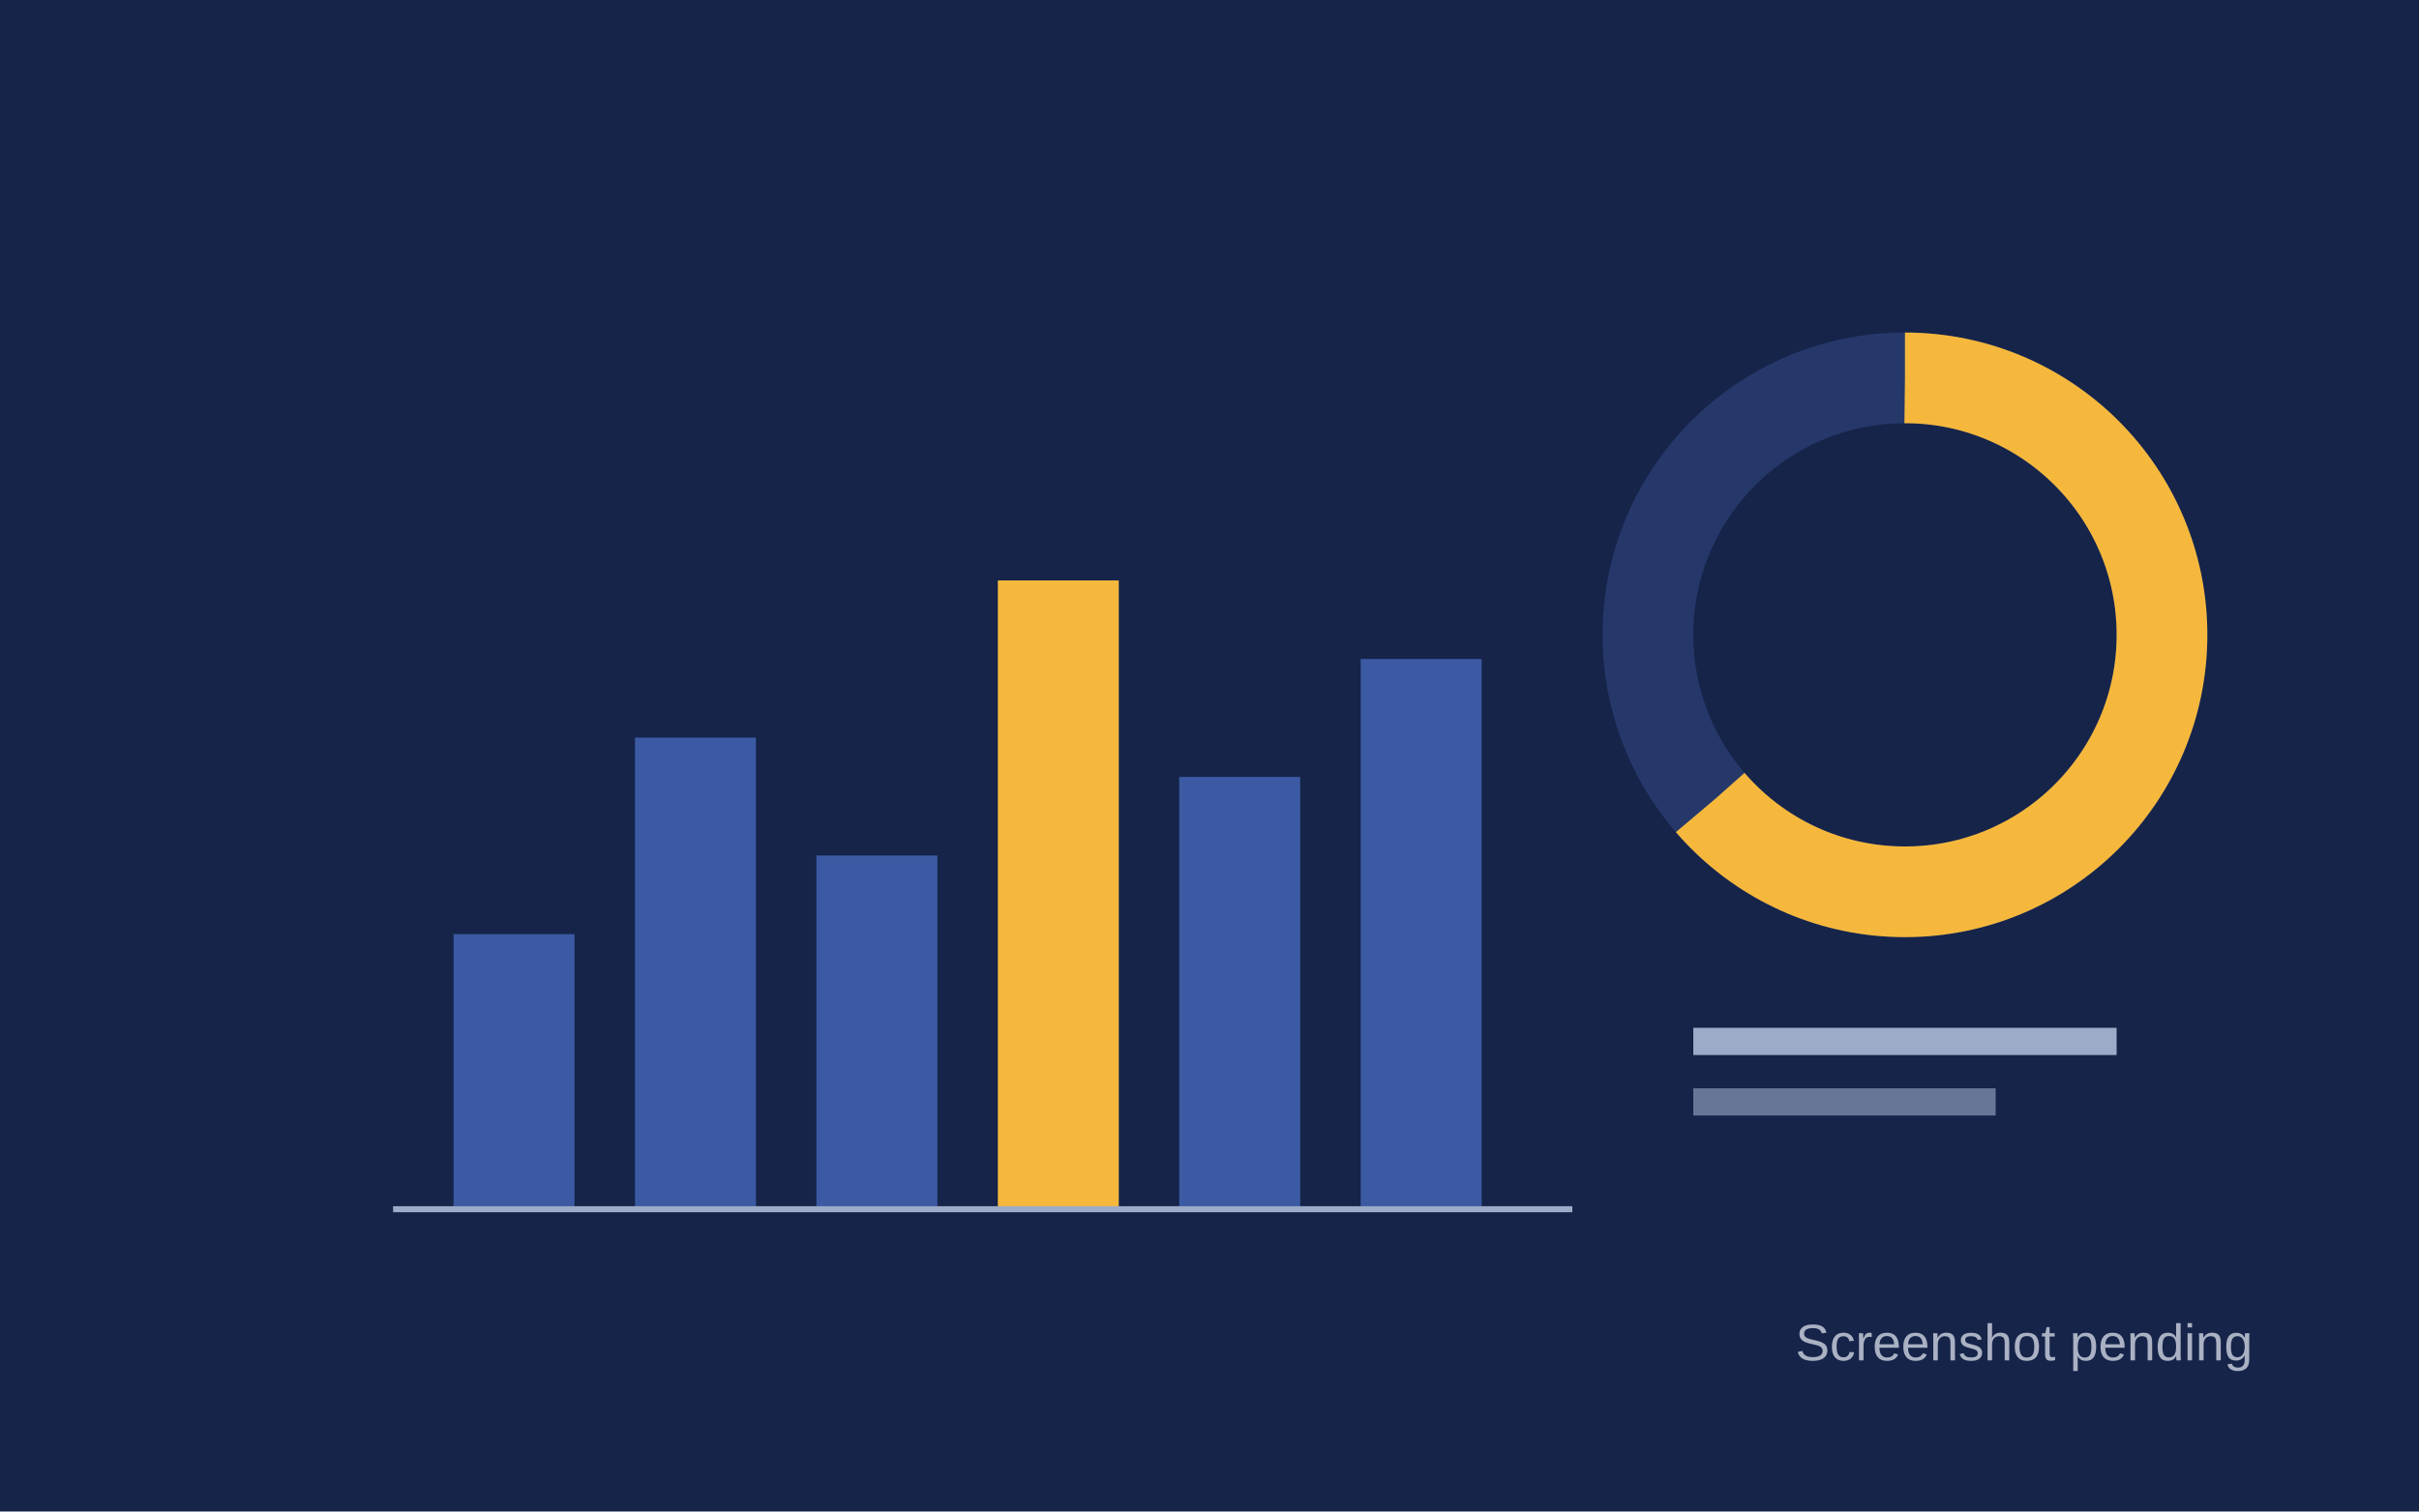
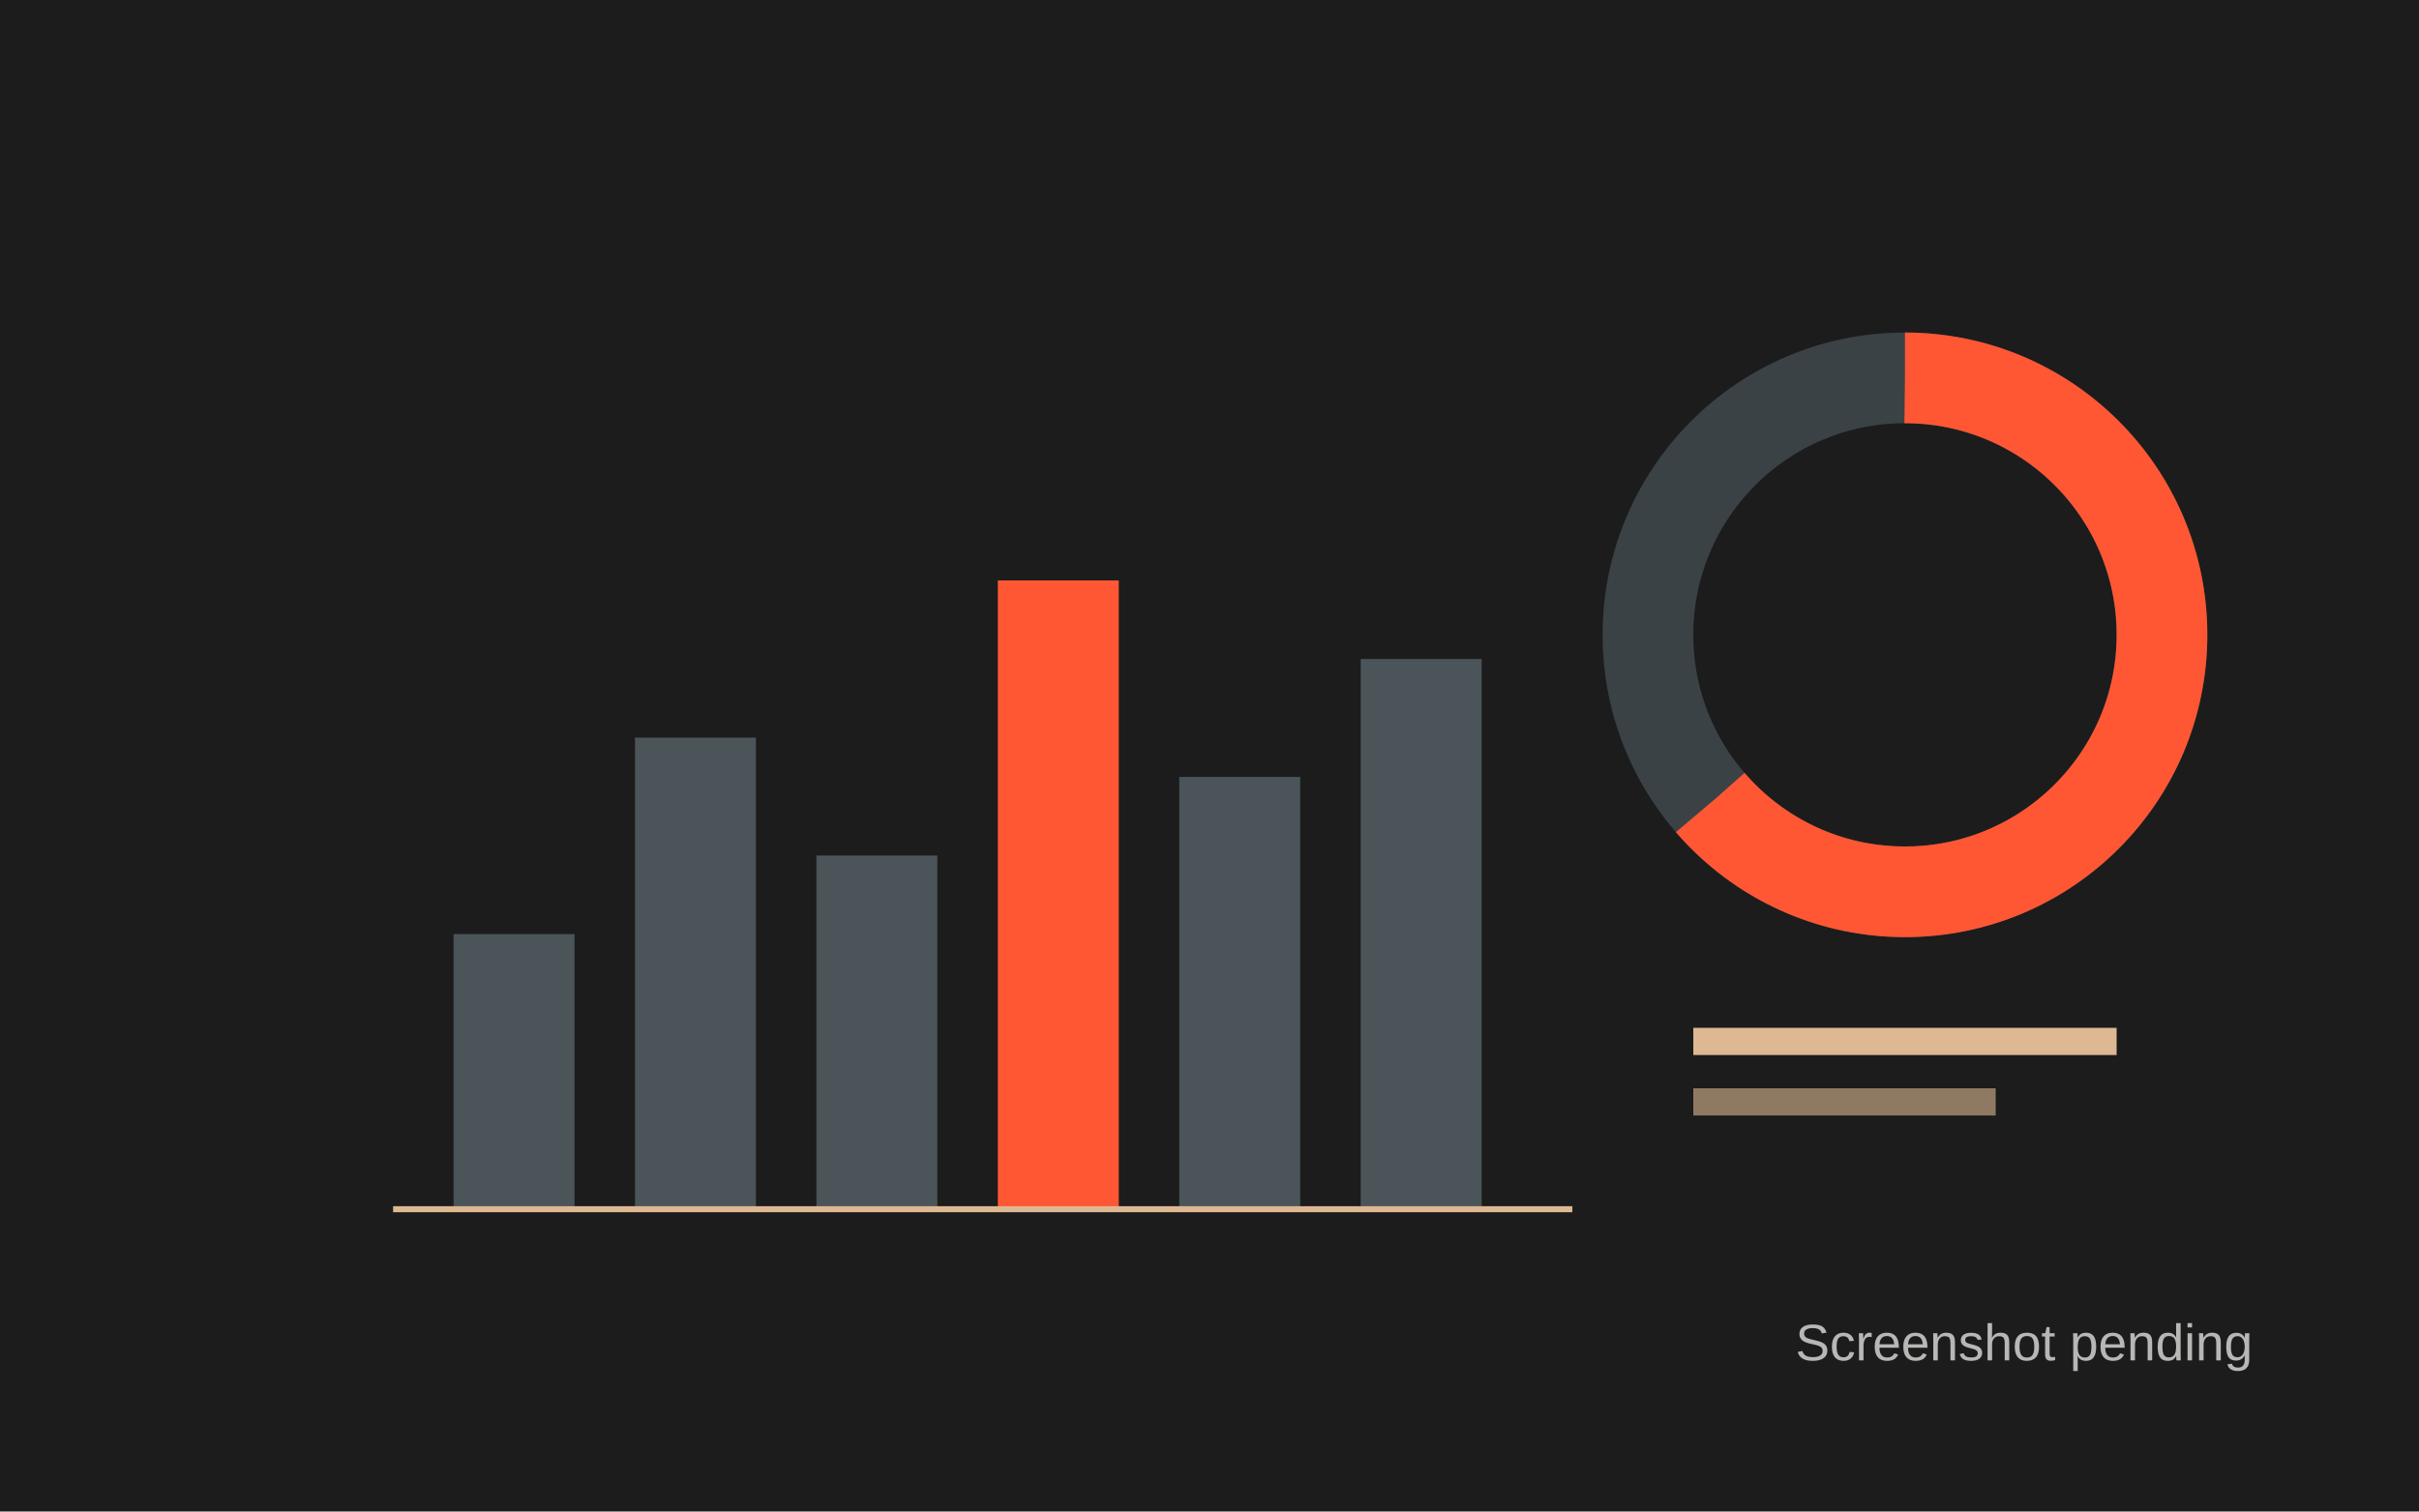
<svg xmlns="http://www.w3.org/2000/svg" viewBox="0 0 1600 1000" width="1600" height="1000">
-   <rect width="1600" height="1000" fill="#16244A" />
-   <rect x="300" y="618" width="80" height="182" fill="#3B5AA3" />
-   <rect x="420" y="488" width="80" height="312" fill="#3B5AA3" />
-   <rect x="540" y="566" width="80" height="234" fill="#3B5AA3" />
-   <rect x="660" y="384" width="80" height="416" fill="#F5B83D" />
-   <rect x="780" y="514" width="80" height="286" fill="#3B5AA3" />
-   <rect x="900" y="436" width="80" height="364" fill="#3B5AA3" />
-   <line x1="260" y1="800" x2="1040" y2="800" stroke="#9DABC8" stroke-width="4" />
-   <circle cx="1260" cy="420" r="170" fill="none" stroke="#26386A" stroke-width="60" />
-   <circle cx="1260" cy="420" r="170" fill="none" stroke="#F5B83D" stroke-width="60" stroke-dasharray="680 1100" transform="rotate(-90 1260 420)" />
-   <rect x="1120" y="680" width="280" height="18" fill="#9DABC8" />
-   <rect x="1120" y="720" width="200" height="18" fill="#9DABC8" opacity=".6" />
-   <text x="1490" y="900" text-anchor="end" font-family="Arial,Helvetica,sans-serif" font-size="34" fill="#E8EDF7" opacity=".7">Screenshot pending</text>
+   <rect width="1600" height="1000" fill="#1C1C1C" />
+   <rect x="300" y="618" width="80" height="182" fill="#4A5459" />
+   <rect x="420" y="488" width="80" height="312" fill="#4A5459" />
+   <rect x="540" y="566" width="80" height="234" fill="#4A5459" />
+   <rect x="660" y="384" width="80" height="416" fill="#FF5733" />
+   <rect x="780" y="514" width="80" height="286" fill="#4A5459" />
+   <rect x="900" y="436" width="80" height="364" fill="#4A5459" />
+   <line x1="260" y1="800" x2="1040" y2="800" stroke="#DDB892" stroke-width="4" />
+   <circle cx="1260" cy="420" r="170" fill="none" stroke="#3A4246" stroke-width="60" />
+   <circle cx="1260" cy="420" r="170" fill="none" stroke="#FF5733" stroke-width="60" stroke-dasharray="680 1100" transform="rotate(-90 1260 420)" />
+   <rect x="1120" y="680" width="280" height="18" fill="#DDB892" />
+   <rect x="1120" y="720" width="200" height="18" fill="#DDB892" opacity=".6" />
+   <text x="1490" y="900" text-anchor="end" font-family="Arial,Helvetica,sans-serif" font-size="34" fill="#FAF9F6" opacity=".7">Screenshot pending</text>
</svg>
